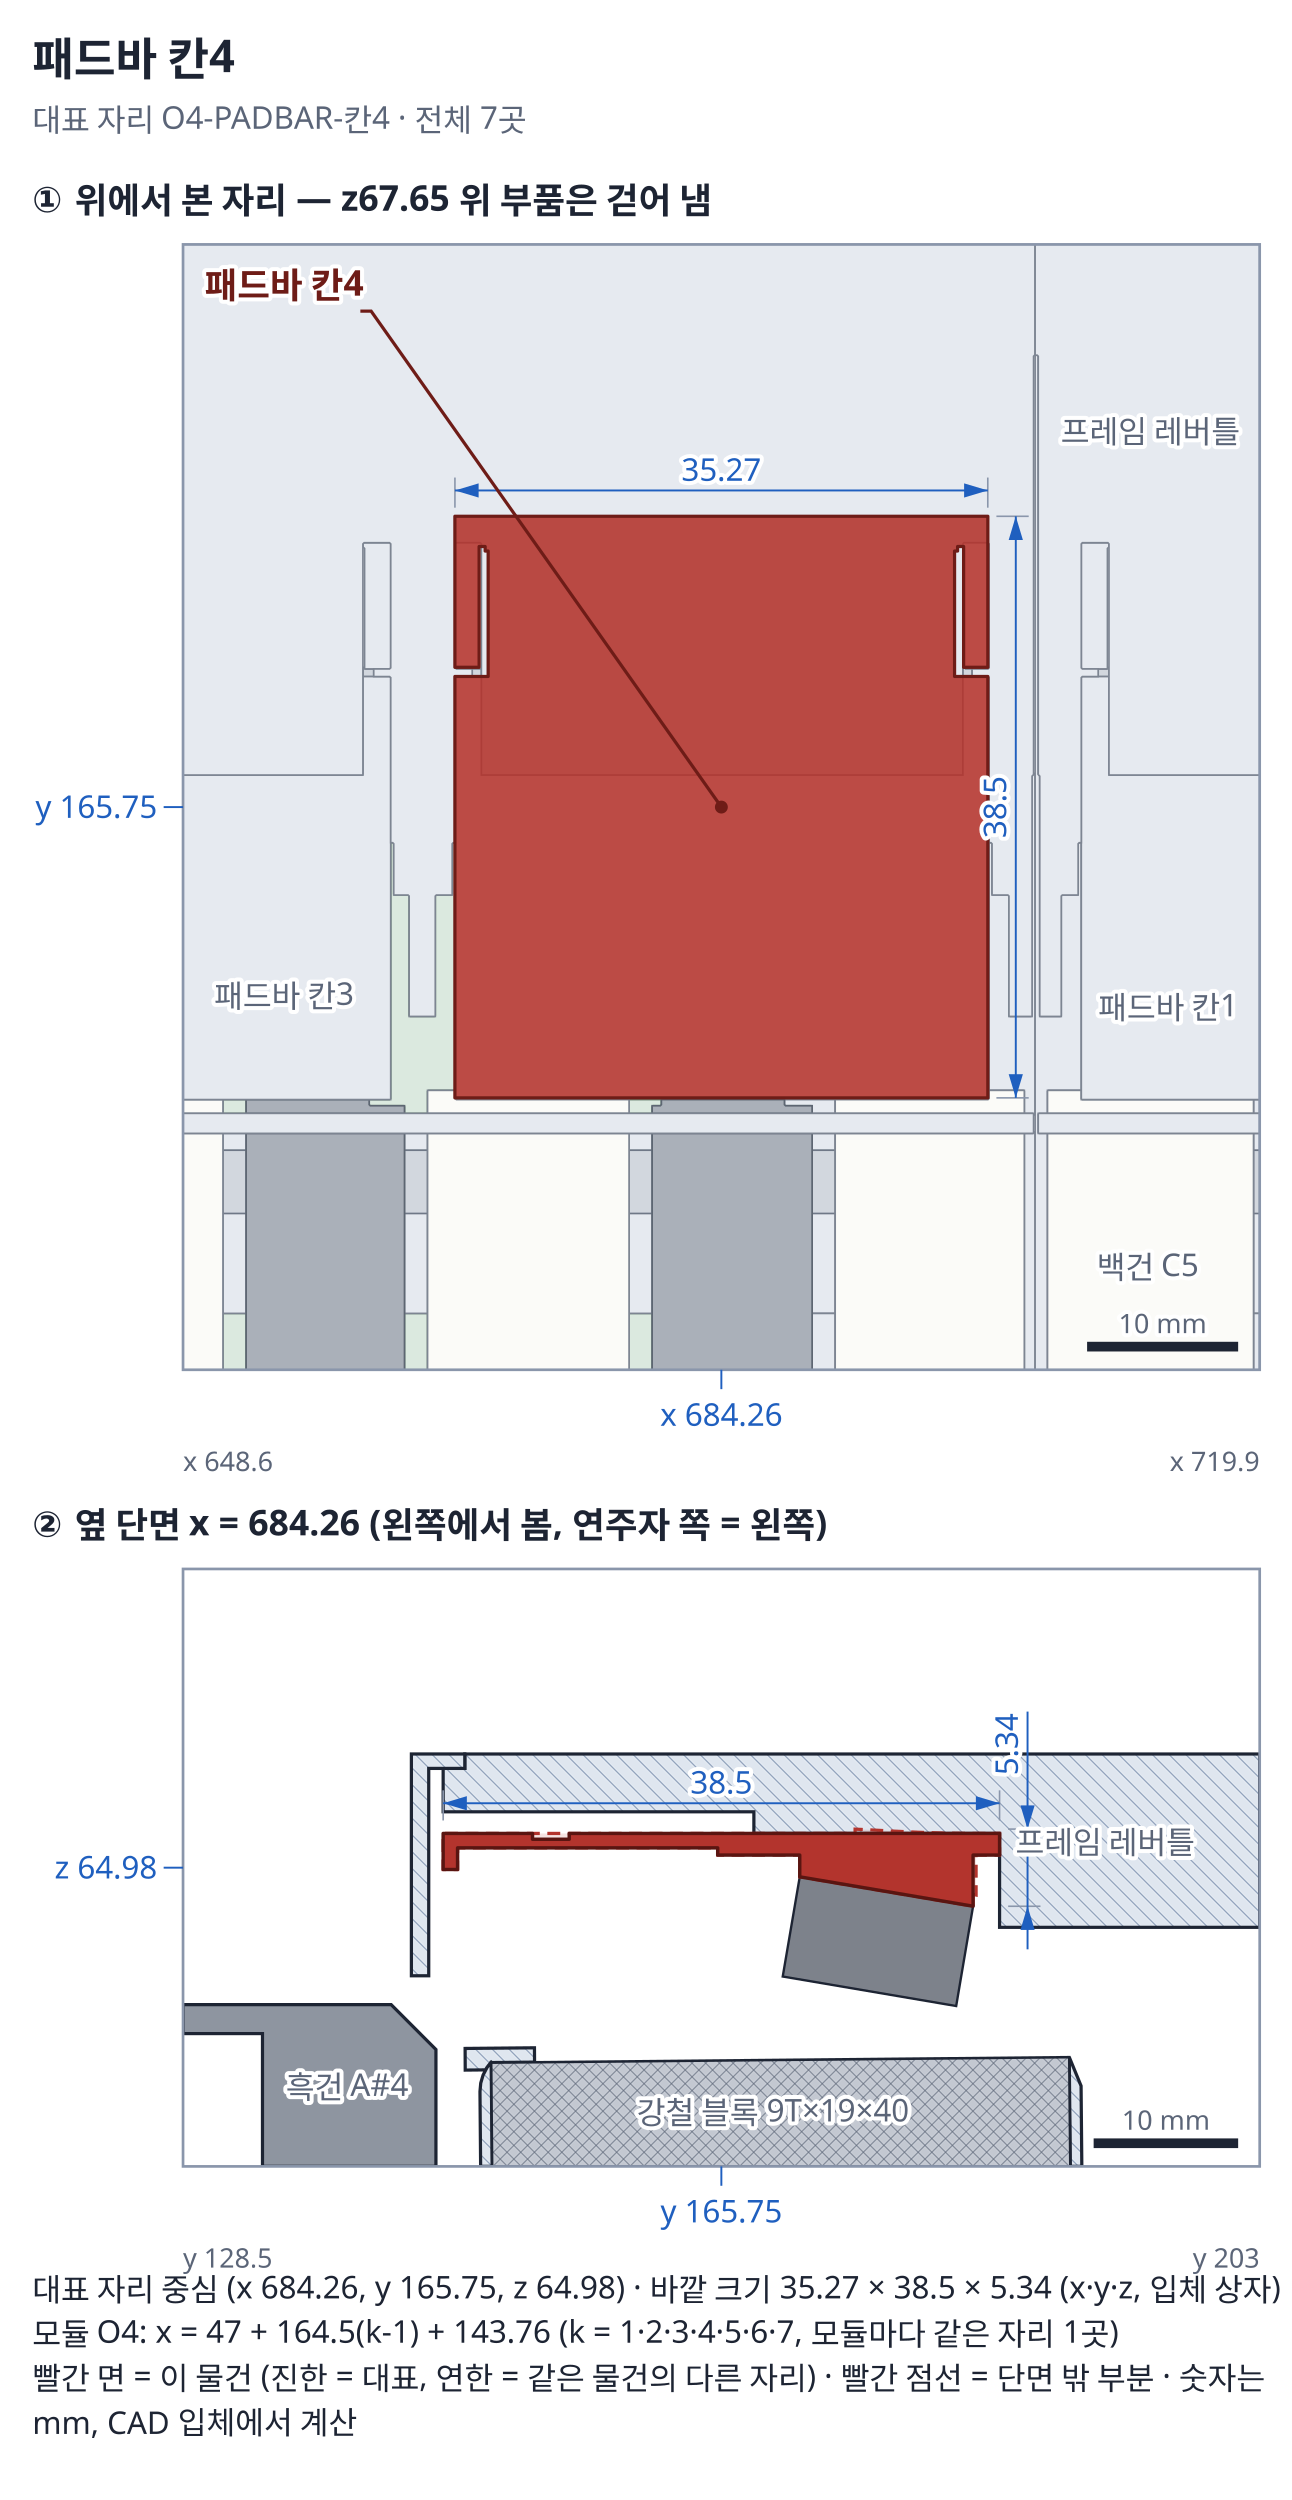
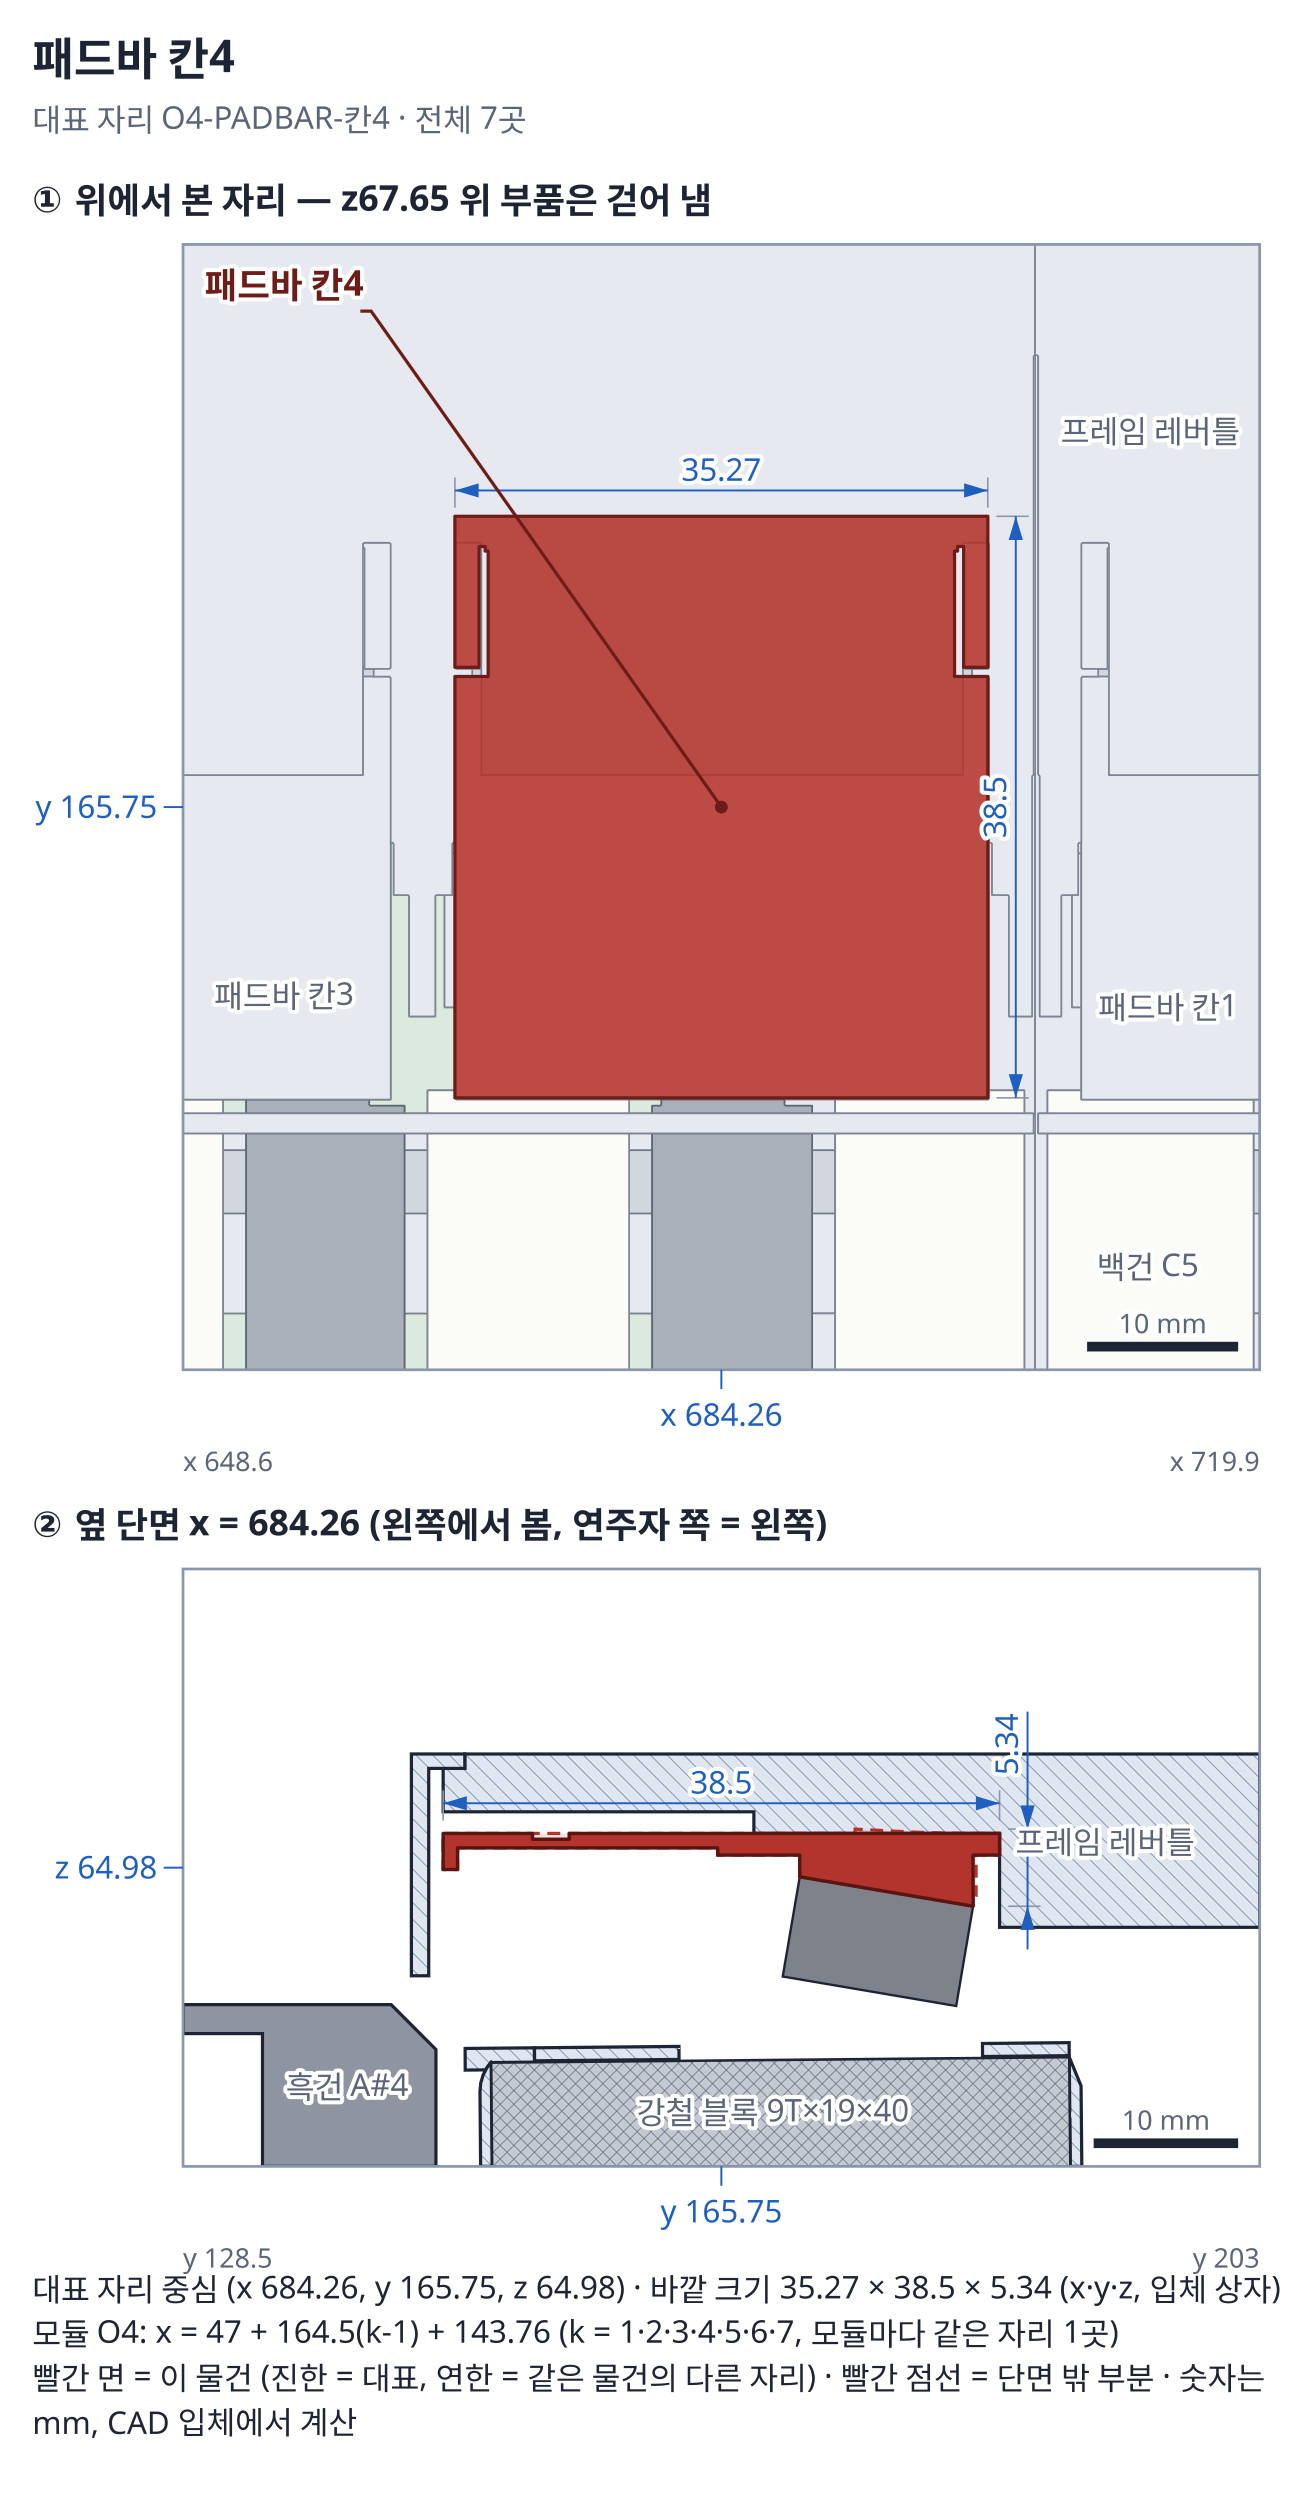
<svg xmlns="http://www.w3.org/2000/svg" viewBox="0 0 120 232.2" width="600" height="1161">
  <defs>
    <style>
.bg{fill:#ffffff}
.frame{fill:none;stroke:#1d2433;stroke-width:.5}
.t{font-family:'Apple SD Gothic Neo','Noto Sans KR','Malgun Gothic','IBM Plex Sans KR',sans-serif;fill:#1d2433}
.h{paint-order:stroke;stroke:#ffffff;stroke-width:.75;stroke-linejoin:round}
.tb{font-weight:700}
.td{fill:#1f5fbf}
.tm{fill:#5b6578}
.tr{fill:#c2410c}
.S-wood{fill:url(#hw);stroke:#1d2433;stroke-width:.4;stroke-linejoin:round}
.S-print{fill:url(#hp);stroke:#1d2433;stroke-width:.4;stroke-linejoin:round}
.S-metal{fill:url(#hm);stroke:#1d2433;stroke-width:.32;stroke-linejoin:round}
.S-rubber{fill:#50555e;stroke:#1d2433;stroke-width:.25}
.S-elec{fill:url(#he);stroke:#1d2433;stroke-width:.3}
.S-screen{fill:#3a4150;stroke:#1d2433;stroke-width:.3}
.S-cable{fill:#e3b23c;stroke:#6b5a1e;stroke-width:.18}
.S-ctx{fill:#eceef1;stroke:#a3aab5;stroke-width:.18}
.P-wood{fill:#f2e6d2;stroke:#39404d;stroke-width:.22;stroke-linejoin:round}
.P-print{fill:#e5ebf3;stroke:#39404d;stroke-width:.22;stroke-linejoin:round}
.P-metal{fill:#c9ced6;stroke:#39404d;stroke-width:.2}
.P-rubber{fill:#7d828b;stroke:#39404d;stroke-width:.18}
.P-elec{fill:#d3ead8;stroke:#39404d;stroke-width:.2}
.P-screen{fill:#596070;stroke:#39404d;stroke-width:.2}
.P-cable{fill:#f0cf7a;fill-opacity:.55;stroke:#8a7430;stroke-width:.14;stroke-opacity:.7}
.P-ctx{fill:#f2f3f5;stroke:#b3b9c3;stroke-width:.18}
.air{fill:#e8f1fb;stroke:none}
.hid{fill:none;stroke:#39404d;stroke-width:.24;stroke-dasharray:1.6 .9}
.hidc{fill:none;stroke:#c2410c;stroke-width:.28;stroke-dasharray:2.2 1.1}
.ph{fill:none;stroke:#5b6578;stroke-width:.3;stroke-dasharray:4 1 1 1}
.cl{fill:none;stroke:#6b7690;stroke-width:.2;stroke-dasharray:6 1.2 1 1.2}
.thin{fill:none;stroke:#39404d;stroke-width:.2}
.vis{fill:none;stroke:#1d2433;stroke-width:.3}
.sound{fill:none;stroke:#c2410c;stroke-width:.4;stroke-dasharray:3 1.2}
.ax{fill:none;stroke:#7a3fb5;stroke-width:.3;stroke-dasharray:5 1.2 1 1.2}
.keep{fill:none;stroke:#b42318;stroke-width:.3;stroke-dasharray:1.2 1}
.dm{fill:none;stroke:#1f5fbf;stroke-width:.18}
.ex{fill:none;stroke:#8a96ab;stroke-width:.15}
.ah{fill:#1f5fbf;stroke:none}
.ld{fill:none;stroke:#3d4555;stroke-width:.18}
.dot{fill:#3d4555}
.bal{fill:#ffffff;stroke:#1d2433;stroke-width:.25}
.secl{fill:none;stroke:#1d2433;stroke-width:.55}
.seca{fill:#1d2433}
.grid{fill:none;stroke:#1d2433;stroke-width:.25}
.grid2{fill:none;stroke:#8a96ab;stroke-width:.15}
.box{fill:#fbfbfc;stroke:#c3c9d3;stroke-width:.2}
.sheetply{fill:#fbf6ee;stroke:#1d2433;stroke-width:.35}
.zone{fill:#f4f6f9;stroke:#8a96ab;stroke-width:.2}
.datum{fill:none;stroke:#15803d;stroke-width:.9;stroke-linecap:round;stroke-opacity:.9}
.spot{fill:none;stroke:#c2410c;stroke-width:.32}
.spoth{fill:none;stroke:#c2410c;stroke-width:.32;stroke-dasharray:.45 .3}

.Zkw{fill:#fbfbf8;stroke:#7d8592;stroke-width:.16}.Zkb{fill:#aab0b9;stroke:#5d6672;stroke-width:.16}.Zpr{fill:#e6eaf0;stroke:#7d8592;stroke-width:.16}
.Zwd{fill:#efe4d0;stroke:#8a7a5e;stroke-width:.16}.Zel{fill:#dbe9df;stroke:#6f8a77;stroke-width:.16}.Zmt{fill:#d2d7de;stroke:#6f7887;stroke-width:.14}
.Zrb{fill:#c4c8ce;stroke:#6f7887;stroke-width:.14}.Zcb{fill:#efdca4;stroke:#9a8240;stroke-width:.12}
.Skw{fill:#f4f4ee;stroke:#1d2433;stroke-width:.3}.Skb{fill:#8e95a0;stroke:#1d2433;stroke-width:.3}.Spr{fill:url(#hp);stroke:#1d2433;stroke-width:.3}
.Swd{fill:url(#hw);stroke:#1d2433;stroke-width:.3}.Sel{fill:url(#he);stroke:#1d2433;stroke-width:.26}.Smt{fill:url(#hm);stroke:#1d2433;stroke-width:.24}
.Srb{fill:#7d828b;stroke:#1d2433;stroke-width:.22}.Scb{fill:#e3b23c;stroke:#6b5a1e;stroke-width:.16}
.HL{fill:#B3342D;fill-opacity:.88;stroke:#6e1c17;stroke-width:.3;stroke-linejoin:round}
.HLs{fill:#B3342D;stroke:#5a1511;stroke-width:.32;stroke-linejoin:round}
.HL2{fill:#B3342D;fill-opacity:.32;stroke:#B3342D;stroke-width:.2}
.HLp{fill:#B3342D;fill-opacity:.14;stroke:#B3342D;stroke-width:.3;stroke-dasharray:1.2 .7}
.HH{fill:#d9822b;fill-opacity:.35;stroke:#a35a12;stroke-width:.22}
.vf{fill:none;stroke:#8a96ab;stroke-width:.25}
.lead{fill:none;stroke:#6e1c17;stroke-width:.3}
.tl{fill:#6e1c17}
.nb{fill:#5b6578}
</style>
    <pattern id="hw" patternUnits="userSpaceOnUse" width="1.6" height="1.6" patternTransform="rotate(45)">
      <rect width="1.6" height="1.6" fill="#ecdcc2" />
      <line x1="0" y1="0" x2="0" y2="1.6" stroke="#a8875a" stroke-width=".22" />
    </pattern>
    <pattern id="hp" patternUnits="userSpaceOnUse" width="1.1" height="1.1" patternTransform="rotate(-45)">
      <rect width="1.1" height="1.1" fill="#dfe6ef" />
      <line x1="0" y1="0" x2="0" y2="1.1" stroke="#7f93b0" stroke-width=".16" />
    </pattern>
    <pattern id="hm" patternUnits="userSpaceOnUse" width=".9" height=".9" patternTransform="rotate(45)">
      <rect width=".9" height=".9" fill="#c3c8d1" />
      <path d="M0 0V.9M0 0H.9" stroke="#5d6778" stroke-width=".12" />
    </pattern>
    <pattern id="he" patternUnits="userSpaceOnUse" width="1.4" height="1.4">
      <rect width="1.4" height="1.4" fill="#cfe6d3" />
      <line x1="0" y1=".7" x2="1.4" y2=".7" stroke="#5f9a6c" stroke-width=".14" />
    </pattern>
    <clipPath id="c0">
      <rect x="17.00" y="22.70" width="100.00" height="104.52" />
    </clipPath>
    <clipPath id="c1">
      <rect x="17.00" y="145.72" width="100.00" height="55.49" />
    </clipPath>
  </defs>
  <rect class="bg" x="0" y="0" width="120" height="232.2" />
  <g class="L-geo">
-     <path class="Zel" fill-rule="evenodd" d="M39.71 101.37 39.82 101.27 42.29 101.27 42.29 78.27 42.00 78.27 42.00 83.03 41.90 83.13 40.43 83.13 40.43 94.31 40.33 94.41 38.10 94.41 38.00 94.31 38.00 83.13 36.67 83.13 36.57 83.03 36.57 78.27 36.29 78.27 36.29 102.03 36.18 102.13 34.29 102.13 34.29 102.70 37.47 102.70 37.57 102.80 37.57 103.41 39.71 103.41ZM22.86 102.13 20.71 102.13 20.71 103.41 22.86 103.41ZM60.57 102.80 60.67 102.70 61.43 102.70 61.43 102.13 58.43 102.13 58.43 103.41 60.57 103.41ZM22.86 121.99 20.71 121.99 20.71 127.27 22.86 127.27ZM39.71 121.99 37.57 121.99 37.57 127.27 39.71 127.27ZM60.57 121.99 58.43 121.99 58.43 127.27 60.57 127.27Z" clip-path="url(#c0)" />
+     <path class="Zel" fill-rule="evenodd" d="M39.71 101.37 39.82 101.27 42.29 101.27 42.29 93.56 41.39 93.56 41.29 93.46 41.29 83.13 40.43 83.13 40.43 94.31 40.33 94.41 38.10 94.41 38.00 94.31 38.00 83.13 36.67 83.13 36.57 83.03 36.57 78.27 36.29 78.27 36.29 102.03 36.18 102.13 34.29 102.13 34.29 102.70 37.47 102.70 37.57 102.80 37.57 103.41 39.71 103.41ZM42.29 78.27 42.00 78.27 42.00 79.27 42.29 79.27ZM22.86 102.13 20.71 102.13 20.71 103.41 22.86 103.41ZM60.57 102.80 60.67 102.70 61.43 102.70 61.43 102.13 58.43 102.13 58.43 103.41 60.57 103.41ZM22.86 121.99 20.71 121.99 20.71 127.27 22.86 127.27ZM39.71 121.99 37.57 121.99 37.57 127.27 39.71 127.27ZM60.57 121.99 58.43 121.99 58.43 127.27 60.57 127.27Z" clip-path="url(#c0)" />
    <path class="Zpr" fill-rule="evenodd" d="M22.86 105.27 20.71 105.27 20.71 106.84 22.86 106.84ZM39.71 105.27 37.57 105.27 37.57 106.84 39.71 106.84ZM60.57 105.27 58.43 105.27 58.43 106.84 60.57 106.84ZM77.57 105.27 75.43 105.27 75.43 106.84 77.57 106.84ZM22.86 112.70 20.71 112.70 20.71 121.99 22.86 121.99ZM39.71 112.70 37.57 112.70 37.57 121.99 39.71 121.99ZM60.57 112.70 58.43 112.70 58.43 121.99 60.57 121.99ZM77.57 112.70 75.43 112.70 75.43 121.99 77.57 121.99Z" clip-path="url(#c0)" />
    <path class="Zpr" fill-rule="evenodd" d="M117.00 105.27 116.43 105.27 116.43 106.84 117.00 106.84ZM117.00 112.70 116.43 112.70 116.43 121.99 117.00 121.99Z" clip-path="url(#c0)" />
    <path class="Zpr" fill-rule="evenodd" d="M96.14 103.53 96.14 71.87 96.05 71.83 95.86 72.03 95.86 94.31 95.76 94.41 93.82 94.41 93.71 94.31 93.71 83.13 92.24 83.13 92.14 83.03 92.14 78.27 91.86 78.27 91.86 101.27 95.04 101.27 95.14 101.37 95.14 103.41 95.90 103.41 96.05 103.57ZM77.57 102.13 72.86 102.13 72.86 102.70 75.33 102.70 75.43 102.80 75.43 103.41 77.57 103.41ZM96.14 105.15 96.05 105.12 95.90 105.27 95.14 105.27 95.14 127.27 96.14 127.27ZM77.57 121.99 75.43 121.99 75.43 127.27 77.57 127.27Z" clip-path="url(#c0)" />
-     <path class="Zpr" fill-rule="evenodd" d="M97.29 105.27 96.53 105.27 96.43 105.17 96.43 103.52 96.53 103.41 97.29 103.41 97.29 101.37 97.39 101.27 100.43 101.27 100.43 78.27 100.14 78.27 100.14 83.03 100.04 83.13 98.57 83.13 98.57 94.31 98.47 94.41 96.67 94.41 96.57 94.31 96.57 72.03 96.43 71.88 96.43 32.99 96.14 32.99 96.14 127.27 97.29 127.27ZM117.00 102.13 116.43 102.13 116.43 103.41 117.00 103.41ZM117.00 121.99 116.43 121.99 116.43 127.27 117.00 127.27Z" clip-path="url(#c0)" />
+     <path class="Zpr" fill-rule="evenodd" d="M97.29 105.27 96.53 105.27 96.43 105.17 96.43 103.52 96.53 103.41 97.29 103.41 97.29 101.37 97.39 101.27 100.43 101.27 100.43 93.56 99.67 93.56 99.57 93.46 99.57 83.13 98.57 83.13 98.57 94.31 98.47 94.41 96.67 94.41 96.57 94.31 96.57 72.03 96.43 71.88 96.43 32.99 96.14 32.99 96.14 127.27 97.29 127.27ZM100.43 78.27 100.14 78.27 100.14 79.27 100.43 79.27ZM117.00 102.13 116.43 102.13 116.43 103.41 117.00 103.41ZM117.00 121.99 116.43 121.99 116.43 127.27 117.00 127.27Z" clip-path="url(#c0)" />
    <path class="Zmt" fill-rule="evenodd" d="M22.86 106.84 20.71 106.84 20.71 112.70 22.86 112.70ZM39.71 106.84 37.57 106.84 37.57 112.70 39.71 112.70ZM60.57 106.84 58.43 106.84 58.43 112.70 60.57 112.70ZM77.57 106.84 75.43 106.84 75.43 112.70 77.57 112.70Z" clip-path="url(#c0)" />
    <path class="Zmt" fill-rule="evenodd" d="M117.00 106.84 116.43 106.84 116.43 112.70 117.00 112.70Z" clip-path="url(#c0)" />
    <path class="Zkw" fill-rule="evenodd" d="M20.71 102.13 17.00 102.13 17.00 103.41 20.71 103.41ZM20.71 105.27 17.00 105.27 17.00 127.27 20.71 127.27Z" clip-path="url(#c0)" />
    <path class="Zkw" fill-rule="evenodd" d="M58.43 102.13 42.39 102.13 42.29 102.03 42.29 101.27 39.71 101.27 39.71 103.41 58.43 103.41ZM58.43 105.27 39.71 105.27 39.71 127.27 58.43 127.27Z" clip-path="url(#c0)" />
    <path class="Zkw" fill-rule="evenodd" d="M95.14 101.27 91.86 101.27 91.86 102.03 91.76 102.13 77.57 102.13 77.57 103.41 95.14 103.41ZM95.14 105.27 77.57 105.27 77.57 127.27 95.14 127.27Z" clip-path="url(#c0)" />
    <path class="Zkw" fill-rule="evenodd" d="M116.43 102.13 100.53 102.13 100.43 102.03 100.43 101.27 97.29 101.27 97.29 103.41 116.43 103.41ZM116.43 105.27 97.29 105.27 97.29 127.27 116.43 127.27Z" clip-path="url(#c0)" />
    <path class="Zmt" fill-rule="evenodd" d="M44.71 62.13 43.86 62.13 43.86 62.84 44.71 62.84Z" clip-path="url(#c0)" />
    <path class="Zmt" fill-rule="evenodd" d="M90.29 62.13 89.67 62.13 89.52 61.97 89.43 62.01 89.43 62.84 90.29 62.84Z" clip-path="url(#c0)" />
    <path class="Zmt" fill-rule="evenodd" d="M103.00 62.01 102.91 61.97 102.76 62.13 102.00 62.13 102.00 62.84 103.00 62.84Z" clip-path="url(#c0)" />
    <path class="Zmt" fill-rule="evenodd" d="M34.71 62.13 33.96 62.13 33.80 61.97 33.71 62.01 33.71 62.84 34.71 62.84Z" clip-path="url(#c0)" />
+     <path class="Zpr" fill-rule="evenodd" d="M42.29 79.27 42.00 79.27 42.00 83.03 41.90 83.13 41.29 83.13 41.29 93.56 42.29 93.56Z" clip-path="url(#c0)" />
+     <path class="Zpr" fill-rule="evenodd" d="M100.43 79.27 100.14 79.27 100.14 83.03 100.04 83.13 99.57 83.13 99.57 93.56 100.43 93.56Z" clip-path="url(#c0)" />
    <path class="Zkb" fill-rule="evenodd" d="M37.57 102.70 34.39 102.70 34.29 102.60 34.29 102.13 22.86 102.13 22.86 103.41 37.57 103.41ZM37.57 105.27 22.86 105.27 22.86 127.27 37.57 127.27Z" clip-path="url(#c0)" />
    <path class="Zkb" fill-rule="evenodd" d="M75.43 102.70 72.96 102.70 72.86 102.60 72.86 102.13 61.43 102.13 61.43 102.60 61.33 102.70 60.57 102.70 60.57 103.41 75.43 103.41ZM75.43 105.27 60.57 105.27 60.57 127.27 75.43 127.27Z" clip-path="url(#c0)" />
    <path class="Zpr" fill-rule="evenodd" d="M36.29 50.41 33.71 50.41 33.71 50.80 33.86 50.94 33.86 62.13 36.29 62.13ZM36.29 62.84 33.71 62.84 33.71 71.88 33.61 71.99 17.00 71.99 17.00 102.13 36.29 102.13Z" clip-path="url(#c0)" />
    <path class="Zpr" fill-rule="evenodd" d="M102.86 50.94 103.00 50.80 103.00 50.41 100.43 50.41 100.43 62.13 102.86 62.13ZM117.00 71.99 103.10 71.99 103.00 71.88 103.00 62.84 100.43 62.84 100.43 102.13 117.00 102.13Z" clip-path="url(#c0)" />
    <path class="Zpr" fill-rule="evenodd" d="M40.43 83.23 40.53 83.13 42.00 83.13 42.00 78.37 42.10 78.27 42.29 78.27 42.29 62.94 42.39 62.84 43.86 62.84 43.86 62.13 42.39 62.13 42.29 62.03 42.29 50.52 42.39 50.41 44.61 50.41 44.71 50.52 44.71 71.99 89.43 71.99 89.43 50.52 89.53 50.41 91.76 50.41 91.86 50.52 91.86 62.03 91.76 62.13 90.29 62.13 90.29 62.84 91.76 62.84 91.86 62.94 91.86 78.27 92.04 78.27 92.14 78.37 92.14 83.13 93.61 83.13 93.71 83.23 93.71 94.41 95.86 94.41 95.86 72.09 96.00 71.94 96.00 33.09 96.14 32.94 96.14 22.70 17.00 22.70 17.00 71.99 33.71 71.99 33.71 50.52 33.82 50.41 36.18 50.41 36.29 50.52 36.29 62.03 36.18 62.13 34.71 62.13 34.71 62.84 36.18 62.84 36.29 62.94 36.29 78.27 36.47 78.27 36.57 78.37 36.57 83.13 37.90 83.13 38.00 83.23 38.00 94.41 40.43 94.41Z" clip-path="url(#c0)" />
    <path class="Zpr" fill-rule="evenodd" d="M96.00 103.41 17.00 103.41 17.00 105.27 96.00 105.27Z" clip-path="url(#c0)" />
    <path class="Zpr" fill-rule="evenodd" d="M98.57 83.23 98.67 83.13 100.14 83.13 100.14 78.37 100.24 78.27 100.43 78.27 100.43 62.94 100.53 62.84 102.00 62.84 102.00 62.13 100.53 62.13 100.43 62.03 100.43 50.52 100.53 50.41 102.90 50.41 103.00 50.52 103.00 71.99 117.00 71.99 117.00 22.70 96.14 22.70 96.14 32.99 96.33 32.99 96.43 33.09 96.43 71.94 96.57 72.09 96.57 94.41 98.57 94.41Z" clip-path="url(#c0)" />
    <path class="Zpr" fill-rule="evenodd" d="M117.00 103.41 96.43 103.41 96.43 105.27 117.00 105.27Z" clip-path="url(#c0)" />
-     <path class="Spr" fill-rule="evenodd" d="M45.62 191.57 49.65 191.53 49.64 190.20 43.20 190.26 43.21 192.27 45.09 192.25 45.21 192.05 45.36 191.85 45.52 191.65 45.72 191.42 45.24 192.02 44.87 192.73 44.65 193.48 44.58 194.27 44.64 201.21 45.72 201.21ZM100.41 193.74 99.31 191.06 99.41 201.21 100.48 201.21Z" clip-path="url(#c1)" />
+     <path class="Spr" fill-rule="evenodd" d="M45.62 191.57 49.65 191.53 49.64 190.20 43.20 190.26 43.21 192.27 45.09 192.25 45.21 192.05 45.36 191.85 45.52 191.65 45.72 191.42 45.24 192.02 44.87 192.73 44.65 193.48 44.58 194.27 44.64 201.21 45.72 201.21ZM100.41 193.74 99.31 191.06 99.36 196.03 98.82 196.04 98.83 196.84 99.37 196.84 99.41 201.21 100.48 201.21Z" clip-path="url(#c1)" />
+     <path class="Spr" fill-rule="evenodd" d="M99.31 190.93 99.30 189.72 91.25 189.80 91.26 191.01ZM63.07 191.28 63.06 190.07 49.64 190.20 49.65 191.41Z" clip-path="url(#c1)" />
    <path class="Spr" fill-rule="evenodd" d="M117.00 162.91 43.17 162.91 43.17 164.25 41.16 164.25 41.16 168.28 70.02 168.28 70.02 170.29 92.84 170.29 92.84 179.01 117.00 179.01Z" clip-path="url(#c1)" />
    <path class="Spr" fill-rule="evenodd" d="M39.82 164.25 43.17 164.25 43.17 162.91 38.21 162.91 38.21 183.51 39.82 183.51Z" clip-path="url(#c1)" />
    <path class="Skb" fill-rule="evenodd" d="M40.49 190.36 36.33 186.19 17.00 186.19 17.00 188.88 24.38 188.88 24.38 201.21 40.49 201.21Z" clip-path="url(#c1)" />
    <path class="Srb" fill-rule="evenodd" d="M90.38 177.05 74.28 174.32 72.70 183.58 88.81 186.32Z" clip-path="url(#c1)" />
    <path class="Smt" fill-rule="evenodd" d="M99.31 191.07 45.62 191.58 45.71 201.21 99.41 201.21Z" clip-path="url(#c1)" />
  </g>
  <g class="L-over">
    <path class="HL" fill-rule="evenodd" d="M91.75 62.83 88.66 62.83 88.66 51.18 88.94 51.18 88.94 50.76 89.50 50.76 89.50 61.98 91.75 61.98 91.75 47.95 42.25 47.95 42.25 61.98 44.50 61.98 44.50 50.76 45.06 50.76 45.06 51.18 45.34 51.18 45.34 62.83 42.25 62.83 42.25 101.97 91.75 101.97Z" clip-path="url(#c0)" />
    <rect class="vf" x="17.000" y="22.700" width="100.000" height="104.525" />
    <rect class="seca" x="100.970" y="124.625" width="14.030" height="0.900" />
    <path class="HLp" fill-rule="evenodd" d="M90.38 175.95 90.66 176.01 90.66 172.30 92.84 172.30 92.84 170.29 90.15 170.29 87.74 170.26 85.32 170.18 82.91 170.07 80.49 169.94 79.42 169.89 79.42 170.29 41.16 170.29 41.16 173.64 42.50 173.64 42.50 171.63 66.66 171.63 66.66 172.30 74.28 172.30 74.28 174.32 90.38 177.05Z" clip-path="url(#c1)" />
    <path class="HLs" fill-rule="evenodd" d="M90.38 172.30 92.84 172.30 92.84 170.29 52.87 170.29 52.87 170.83 49.46 170.83 49.46 170.29 41.16 170.29 41.16 173.64 42.50 173.64 42.50 171.63 66.66 171.63 66.66 172.30 74.28 172.30 74.28 174.32 90.38 177.05Z" clip-path="url(#c1)" />
    <rect class="vf" x="17.000" y="145.725" width="100.000" height="55.490" />
    <rect class="seca" x="101.577" y="198.615" width="13.423" height="0.900" />
  </g>
  <g class="L-dim">
    <path class="dm" d="M67.000 127.225 L67.000 129.025" />
    <path class="dm" d="M15.200 74.962 L17.000 74.962" />
    <path class="ex" d="M42.254 47.154 L42.254 44.354" />
    <path class="ex" d="M91.746 47.154 L91.746 44.354" />
    <path class="dm" d="M42.254 45.554 L91.746 45.554" />
    <path class="ah" d="M42.254 45.554 L44.454 44.894 L44.454 46.214 Z" />
    <path class="ah" d="M91.746 45.554 L89.546 46.214 L89.546 44.894 Z" />
    <path class="ex" d="M92.546 47.954 L95.546 47.954" />
    <path class="ex" d="M92.546 101.970 L95.546 101.970" />
    <path class="dm" d="M94.346 47.954 L94.346 101.970" />
    <path class="ah" d="M94.346 47.954 L95.006 50.154 L93.686 50.154 Z" />
    <path class="ah" d="M94.346 101.970 L93.686 99.770 L95.006 99.770 Z" />
    <path class="dm" d="M67.000 201.215 L67.000 203.015" />
    <path class="dm" d="M15.200 173.470 L17.000 173.470" />
    <path class="ex" d="M41.161 169.086 L41.161 166.286" />
    <path class="ex" d="M92.839 169.086 L92.839 166.286" />
    <path class="dm" d="M41.161 167.486 L92.839 167.486" />
    <path class="ah" d="M41.161 167.486 L43.361 166.826 L43.361 168.146 Z" />
    <path class="ah" d="M92.839 167.486 L90.639 168.146 L90.639 166.826 Z" />
    <path class="ex" d="M93.639 169.886 L96.639 169.886" />
    <path class="ex" d="M93.639 177.054 L96.639 177.054" />
    <path class="dm" d="M95.439 165.886 L95.439 181.054" />
    <path class="ah" d="M95.439 169.886 L94.779 167.686 L96.099 167.686 Z" />
    <path class="ah" d="M95.439 177.054 L96.099 179.254 L94.779 179.254 Z" />
    <path class="dm" d="M95.439 158.973 L95.439 165.886" />
  </g>
  <g class="L-lead">
    <path class="lead" d="M67.00 74.96 L34.47 28.90 L33.47 28.90" />
    <circle class="tl" cx="67.000" cy="74.962" r="0.600" />
  </g>
  <g class="L-text">
    <text class="t tb" x="3.000" y="7.000" font-size="4.20" text-anchor="start">패드바 칸4</text>
    <text class="t tm" x="3.000" y="12.200" font-size="2.90" text-anchor="start">대표 자리 O4-PADBAR-칸4 · 전체 7곳</text>
    <text class="t tb" x="3.000" y="19.700" font-size="3.30" text-anchor="start">① 위에서 본 자리 — z67.65 위 부품은 걷어 냄</text>
    <text class="t h td" x="67.000" y="132.425" font-size="2.90" text-anchor="middle">x 684.26</text>
    <text class="t h td" x="14.600" y="75.962" font-size="2.90" text-anchor="end">y 165.75</text>
    <text class="t tm" x="17.000" y="136.625" font-size="2.50" text-anchor="start">x 648.6</text>
    <text class="t tm" x="117.000" y="136.625" font-size="2.50" text-anchor="end">x 719.9</text>
    <text class="t h td" x="67.000" y="44.654" font-size="2.90" text-anchor="middle">35.27</text>
    <text class="t h td" x="93.446" y="74.962" font-size="2.90" text-anchor="middle" transform="rotate(-90 93.446 74.962)">38.5</text>
    <text class="t h tb tl" x="19.000" y="27.700" font-size="3.30" text-anchor="start">패드바 칸4</text>
    <text class="t h tm" x="107.985" y="123.825" font-size="2.50" text-anchor="middle">10 mm</text>
    <text class="t h nb" x="106.853" y="41.144" font-size="2.90" text-anchor="middle">프레임 레버틀</text>
    <text class="t h nb" x="26.382" y="93.573" font-size="2.90" text-anchor="middle">패드바 칸3</text>
    <text class="t h nb" x="108.490" y="94.634" font-size="2.90" text-anchor="middle">패드바 칸1</text>
    <text class="t h nb" x="106.598" y="118.758" font-size="2.90" text-anchor="middle">백건 C5</text>
    <text class="t tb" x="3.000" y="142.725" font-size="3.30" text-anchor="start">② 옆 단면 x = 684.26 (왼쪽에서 봄, 연주자 쪽 = 왼쪽)</text>
    <text class="t h td" x="67.000" y="206.415" font-size="2.90" text-anchor="middle">y 165.75</text>
    <text class="t h td" x="14.600" y="174.470" font-size="2.90" text-anchor="end">z 64.98</text>
    <text class="t tm" x="17.000" y="210.615" font-size="2.50" text-anchor="start">y 128.5</text>
    <text class="t tm" x="117.000" y="210.615" font-size="2.50" text-anchor="end">y 203</text>
    <text class="t h td" x="67.000" y="166.586" font-size="2.90" text-anchor="middle">38.5</text>
    <text class="t h td" x="94.539" y="164.886" font-size="2.90" text-anchor="start" transform="rotate(-90 94.539 164.886)">5.34</text>
    <text class="t h tm" x="108.289" y="197.815" font-size="2.50" text-anchor="middle">10 mm</text>
    <text class="t h nb" x="32.237" y="194.908" font-size="2.90" text-anchor="middle">흑건 A#4</text>
    <text class="t h nb" x="71.787" y="197.278" font-size="2.90" text-anchor="middle">강철 블록 9T×19×40</text>
    <text class="t h nb" x="102.652" y="172.177" font-size="2.90" text-anchor="middle">프레임 레버틀</text>
    <text class="t" x="3.000" y="213.715" font-size="2.90" text-anchor="start">대표 자리 중심 (x 684.26, y 165.75, z 64.98) · 바깥 크기 35.27 × 38.5 × 5.34 (x·y·z, 입체 상자)</text>
    <text class="t" x="3.000" y="217.833" font-size="2.90" text-anchor="start">모듈 O4: x = 47 + 164.5(k-1) + 143.76 (k = 1·2·3·4·5·6·7, 모듈마다 같은 자리 1곳)</text>
    <text class="t" x="3.000" y="221.951" font-size="2.90" text-anchor="start">빨간 면 = 이 물건 (진한 = 대표, 연한 = 같은 물건의 다른 자리) · 빨간 점선 = 단면 밖 부분 · 숫자는</text>
    <text class="t" x="3.000" y="226.069" font-size="2.90" text-anchor="start">mm, CAD 입체에서 계산</text>
  </g>
</svg>
